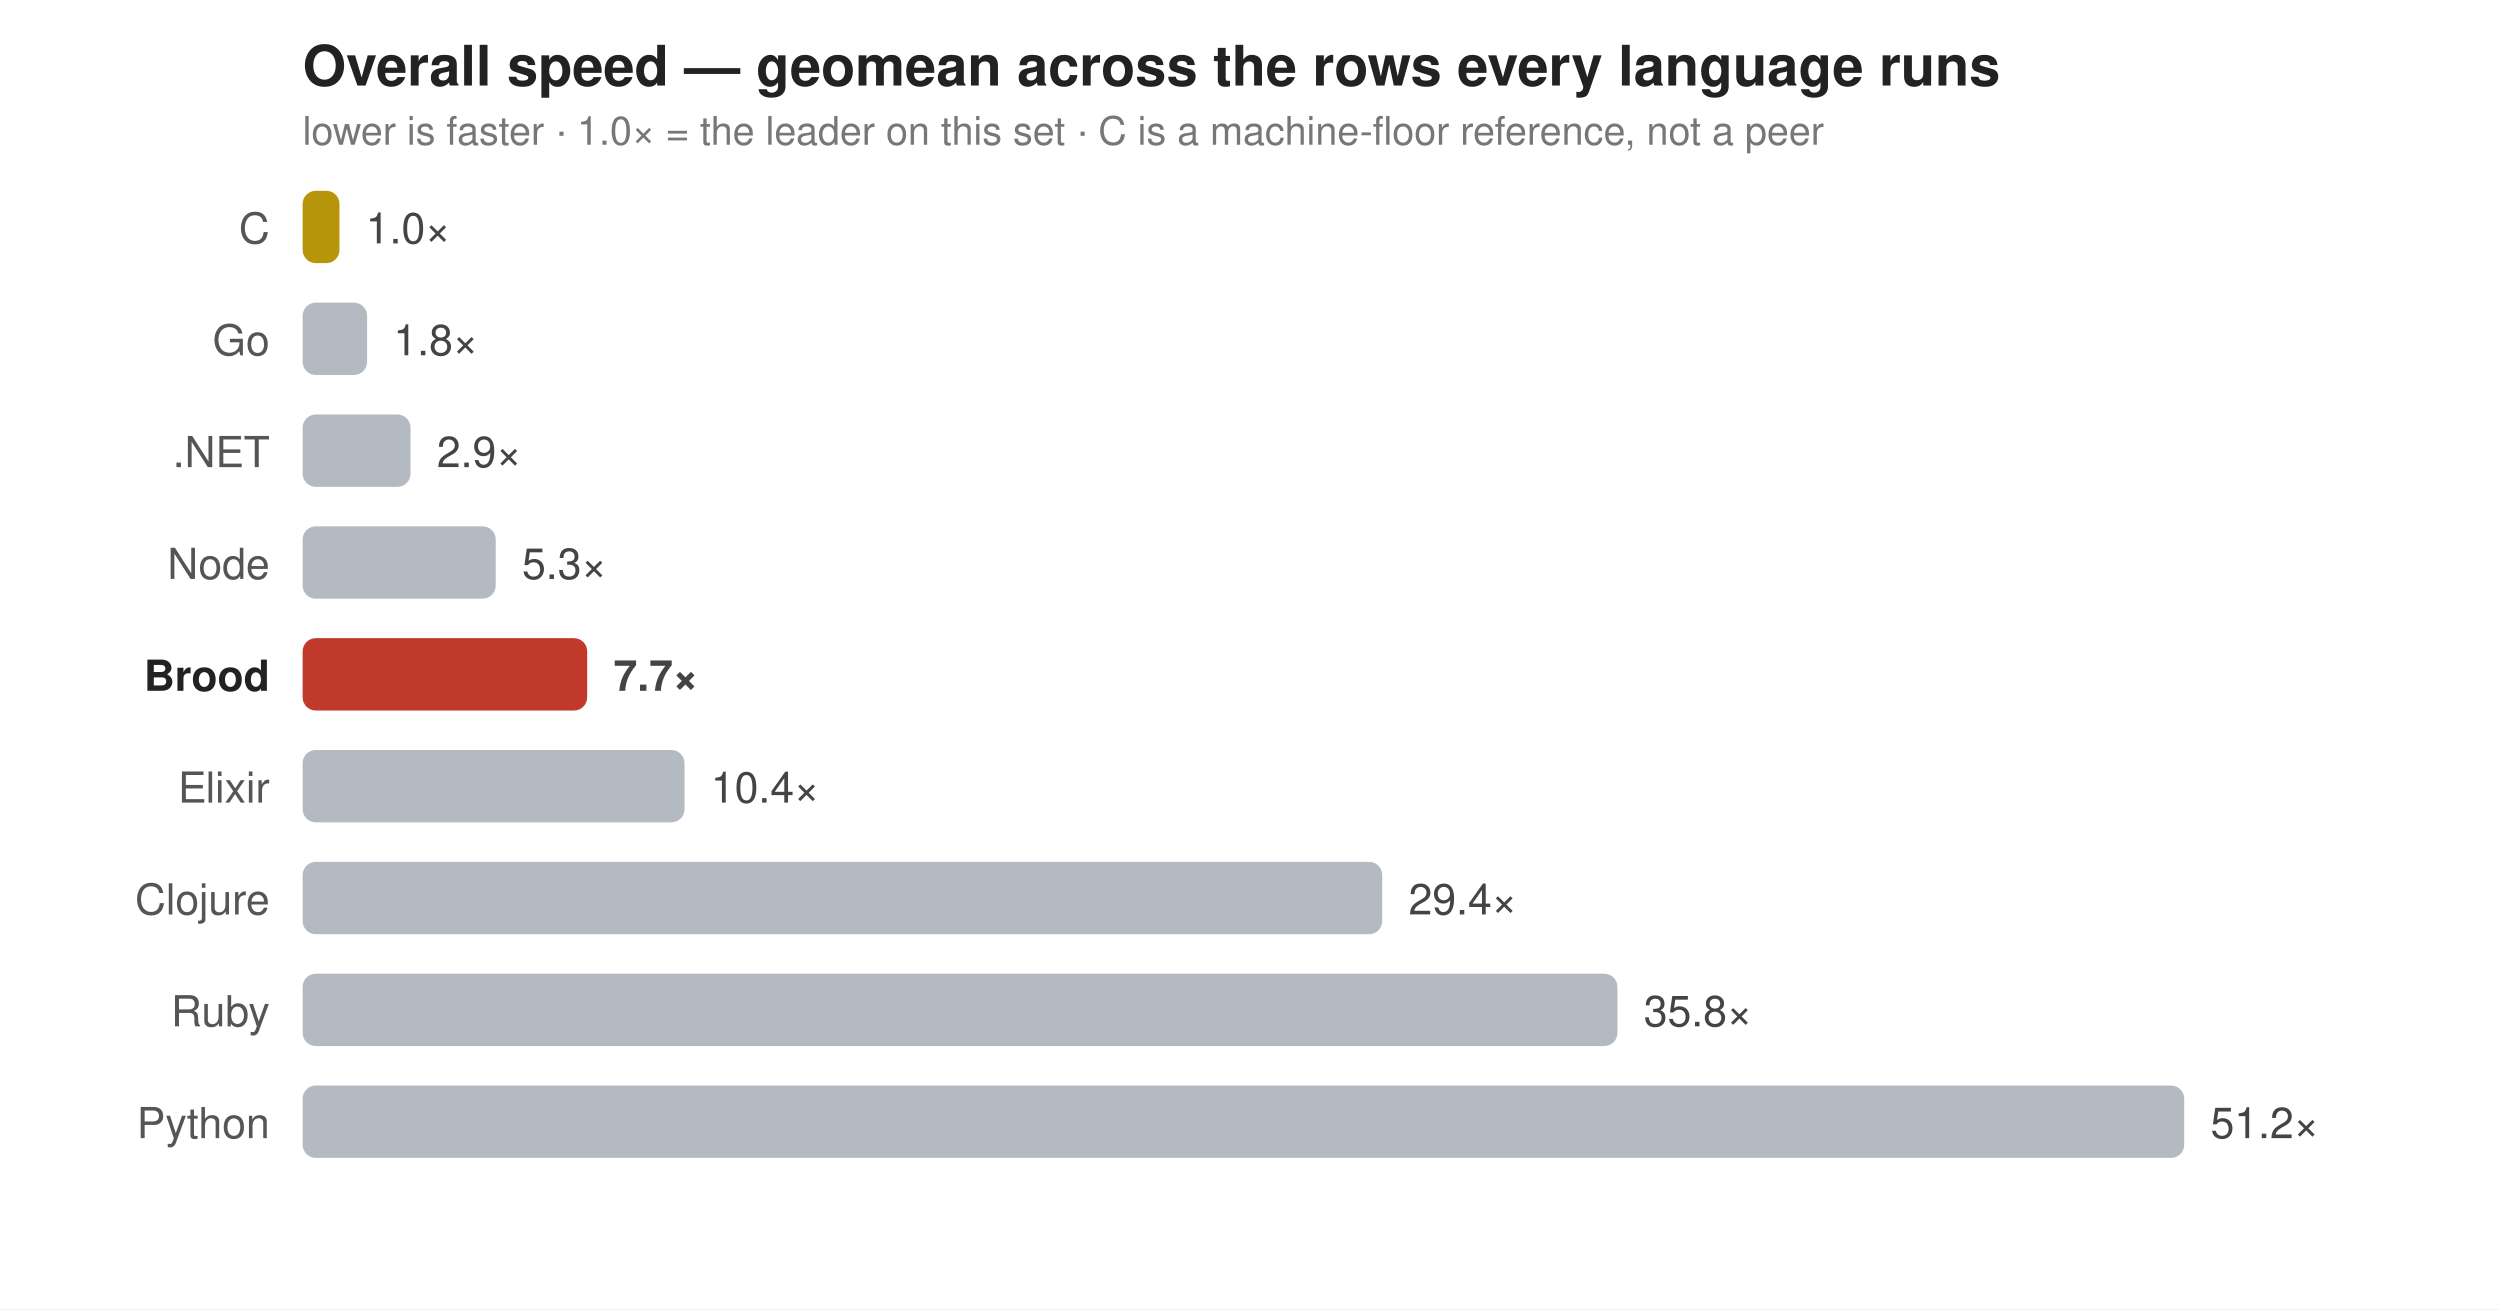
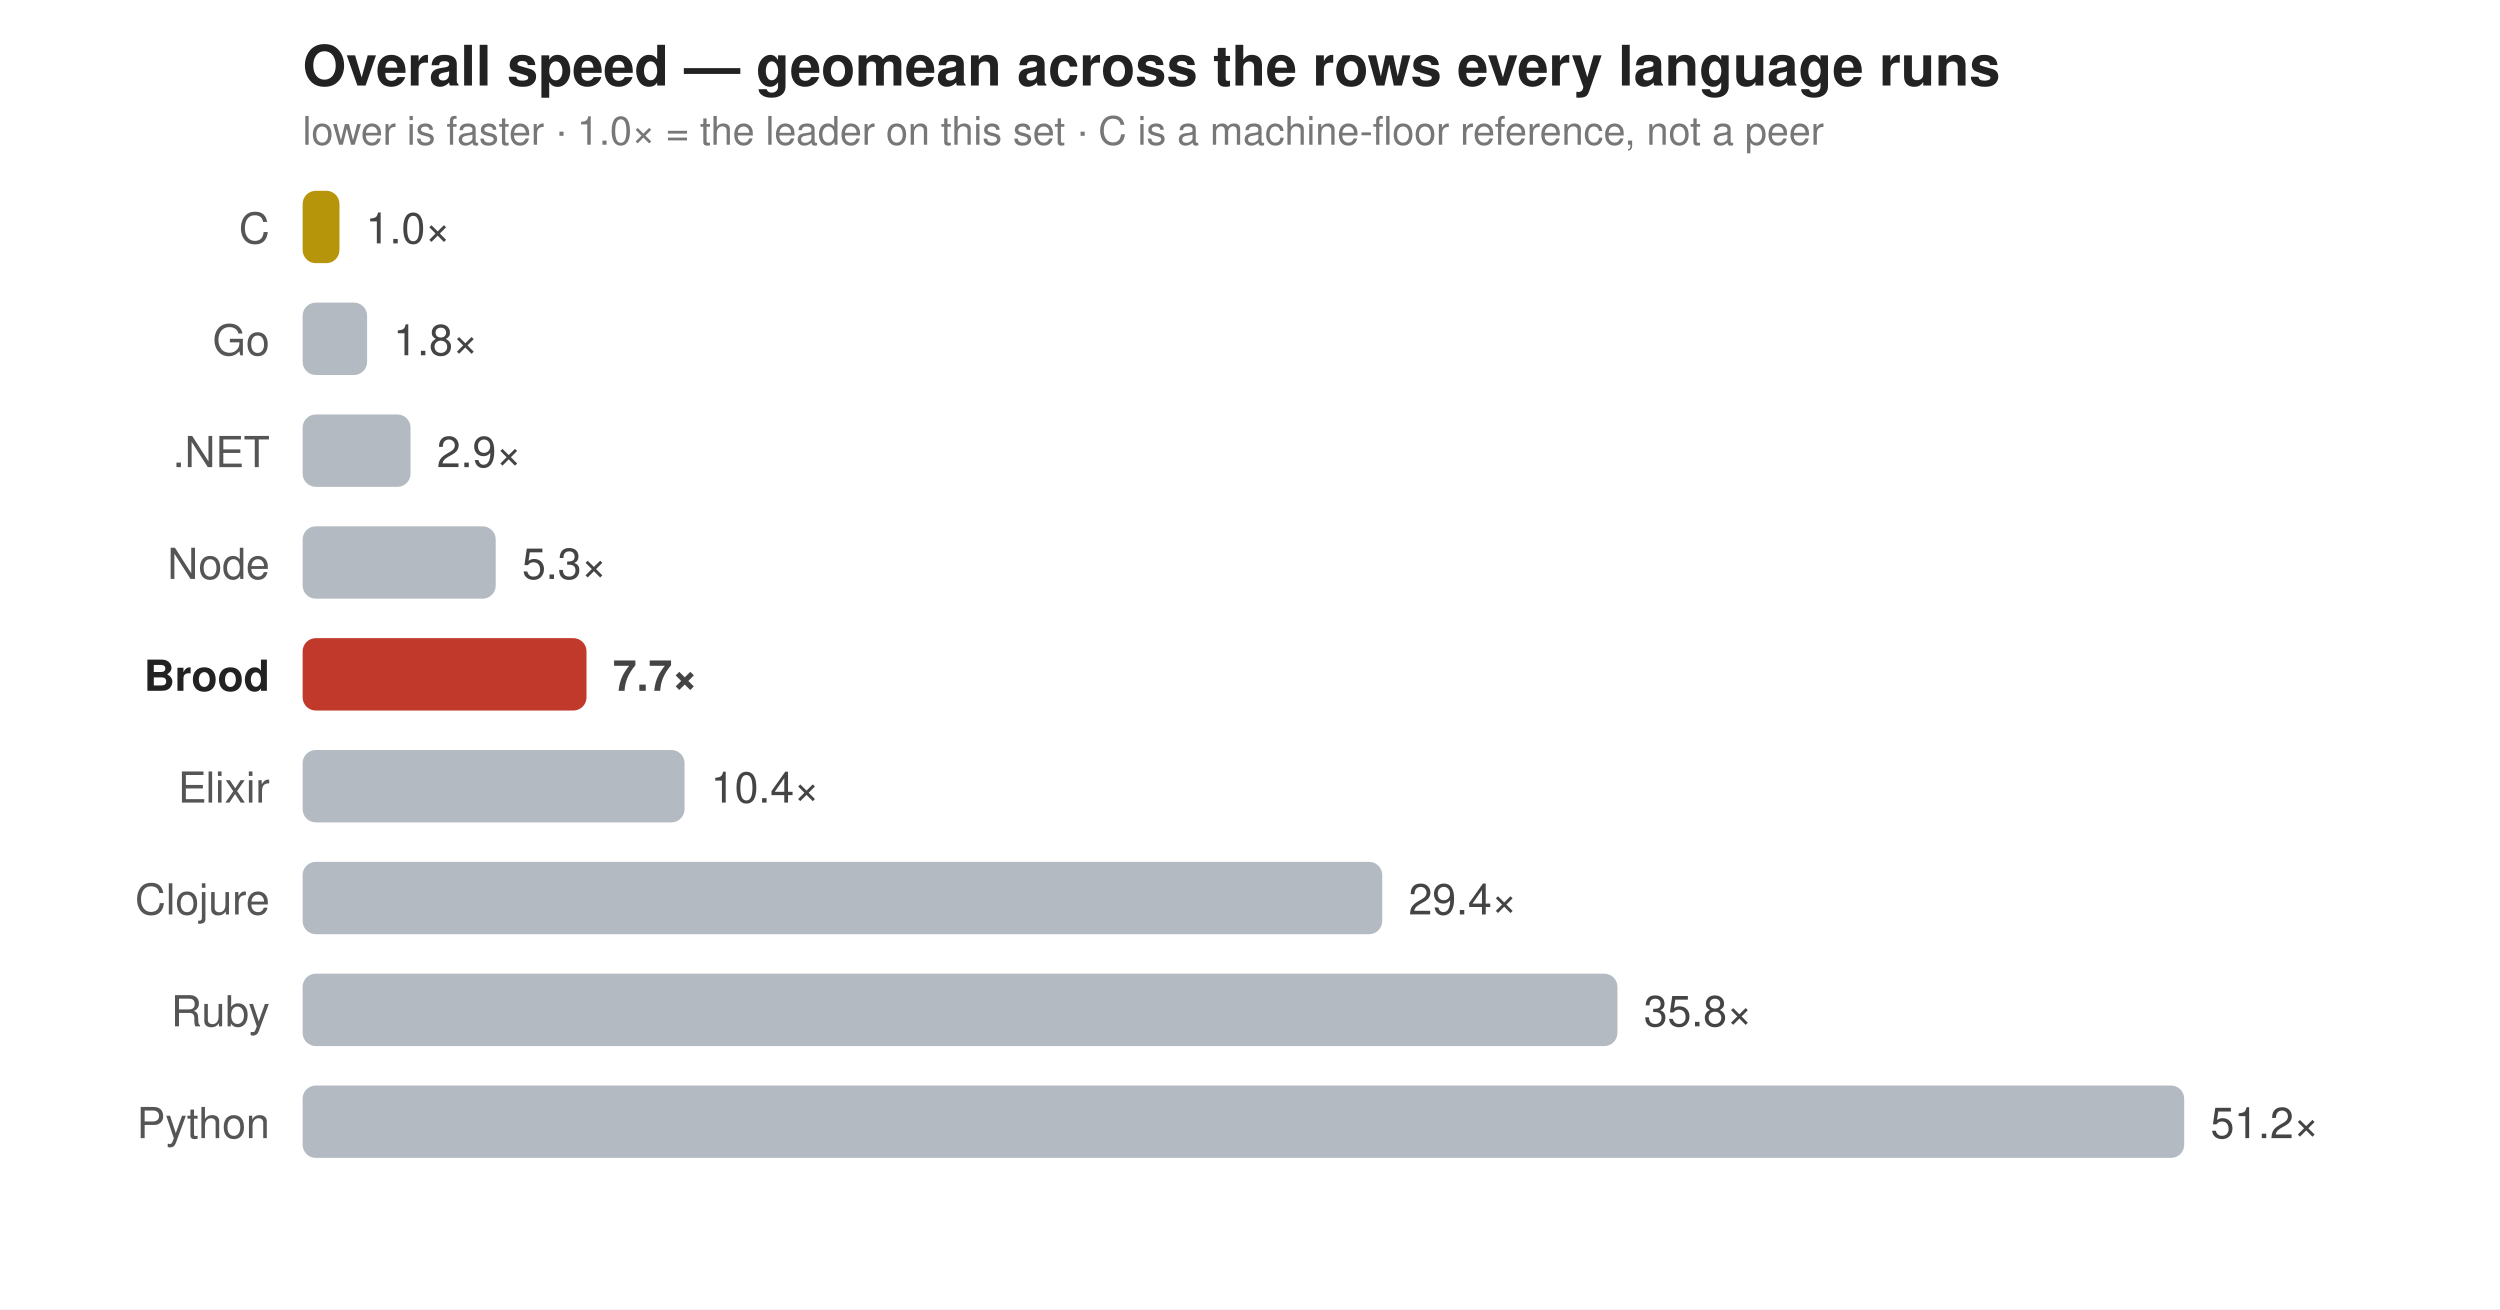
<svg xmlns="http://www.w3.org/2000/svg" width="760" height="398" viewBox="0 0 760 398" font-family="system-ui,Segoe UI,Helvetica,Arial,sans-serif">
  <rect width="760" height="398" fill="#ffffff" />
  <text x="92" y="26" font-size="17" font-weight="700" fill="#222">Overall speed — geomean across the rows every language runs</text>
  <text x="92" y="44" font-size="12" fill="#777">lower is faster · 1.0× = the leader on this set · C is a machine-floor reference, not a peer</text>
  <rect x="92" y="58" width="11.2" height="22" rx="4" fill="#b7950b" />
  <text x="82" y="74" text-anchor="end" font-size="13" font-weight="500" fill="#555">C</text>
  <text x="111.2" y="74" font-size="13" font-weight="400" fill="#444">1.0×</text>
  <rect x="92" y="92" width="19.6" height="22" rx="4" fill="#b3bac1" />
  <text x="82" y="108" text-anchor="end" font-size="13" font-weight="500" fill="#555">Go</text>
  <text x="119.6" y="108" font-size="13" font-weight="400" fill="#444">1.8×</text>
  <rect x="92" y="126" width="32.8" height="22" rx="4" fill="#b3bac1" />
  <text x="82" y="142" text-anchor="end" font-size="13" font-weight="500" fill="#555">.NET</text>
  <text x="132.8" y="142" font-size="13" font-weight="400" fill="#444">2.9×</text>
  <rect x="92" y="160" width="58.7" height="22" rx="4" fill="#b3bac1" />
  <text x="82" y="176" text-anchor="end" font-size="13" font-weight="500" fill="#555">Node</text>
  <text x="158.7" y="176" font-size="13" font-weight="400" fill="#444">5.3×</text>
-   <rect x="92" y="194" width="86.5" height="22" rx="4" fill="#c0392b" />
+   <rect x="92" y="194" width="86.3" height="22" rx="4" fill="#c0392b" />
  <text x="82" y="210" text-anchor="end" font-size="13" font-weight="700" fill="#222">Brood</text>
-   <text x="186.5" y="210" font-size="13" font-weight="700" fill="#444">7.7×</text>
+   <text x="186.3" y="210" font-size="13" font-weight="700" fill="#444">7.7×</text>
  <rect x="92" y="228" width="116.1" height="22" rx="4" fill="#b3bac1" />
  <text x="82" y="244" text-anchor="end" font-size="13" font-weight="500" fill="#555">Elixir</text>
  <text x="216.1" y="244" font-size="13" font-weight="400" fill="#444">10.4×</text>
  <rect x="92" y="262" width="328.2" height="22" rx="4" fill="#b3bac1" />
  <text x="82" y="278" text-anchor="end" font-size="13" font-weight="500" fill="#555">Clojure</text>
  <text x="428.2" y="278" font-size="13" font-weight="400" fill="#444">29.4×</text>
  <rect x="92" y="296" width="399.7" height="22" rx="4" fill="#b3bac1" />
  <text x="82" y="312" text-anchor="end" font-size="13" font-weight="500" fill="#555">Ruby</text>
  <text x="499.7" y="312" font-size="13" font-weight="400" fill="#444">35.8×</text>
  <rect x="92" y="330" width="572.0" height="22" rx="4" fill="#b3bac1" />
  <text x="82" y="346" text-anchor="end" font-size="13" font-weight="500" fill="#555">Python</text>
  <text x="672.0" y="346" font-size="13" font-weight="400" fill="#444">51.2×</text>
</svg>
